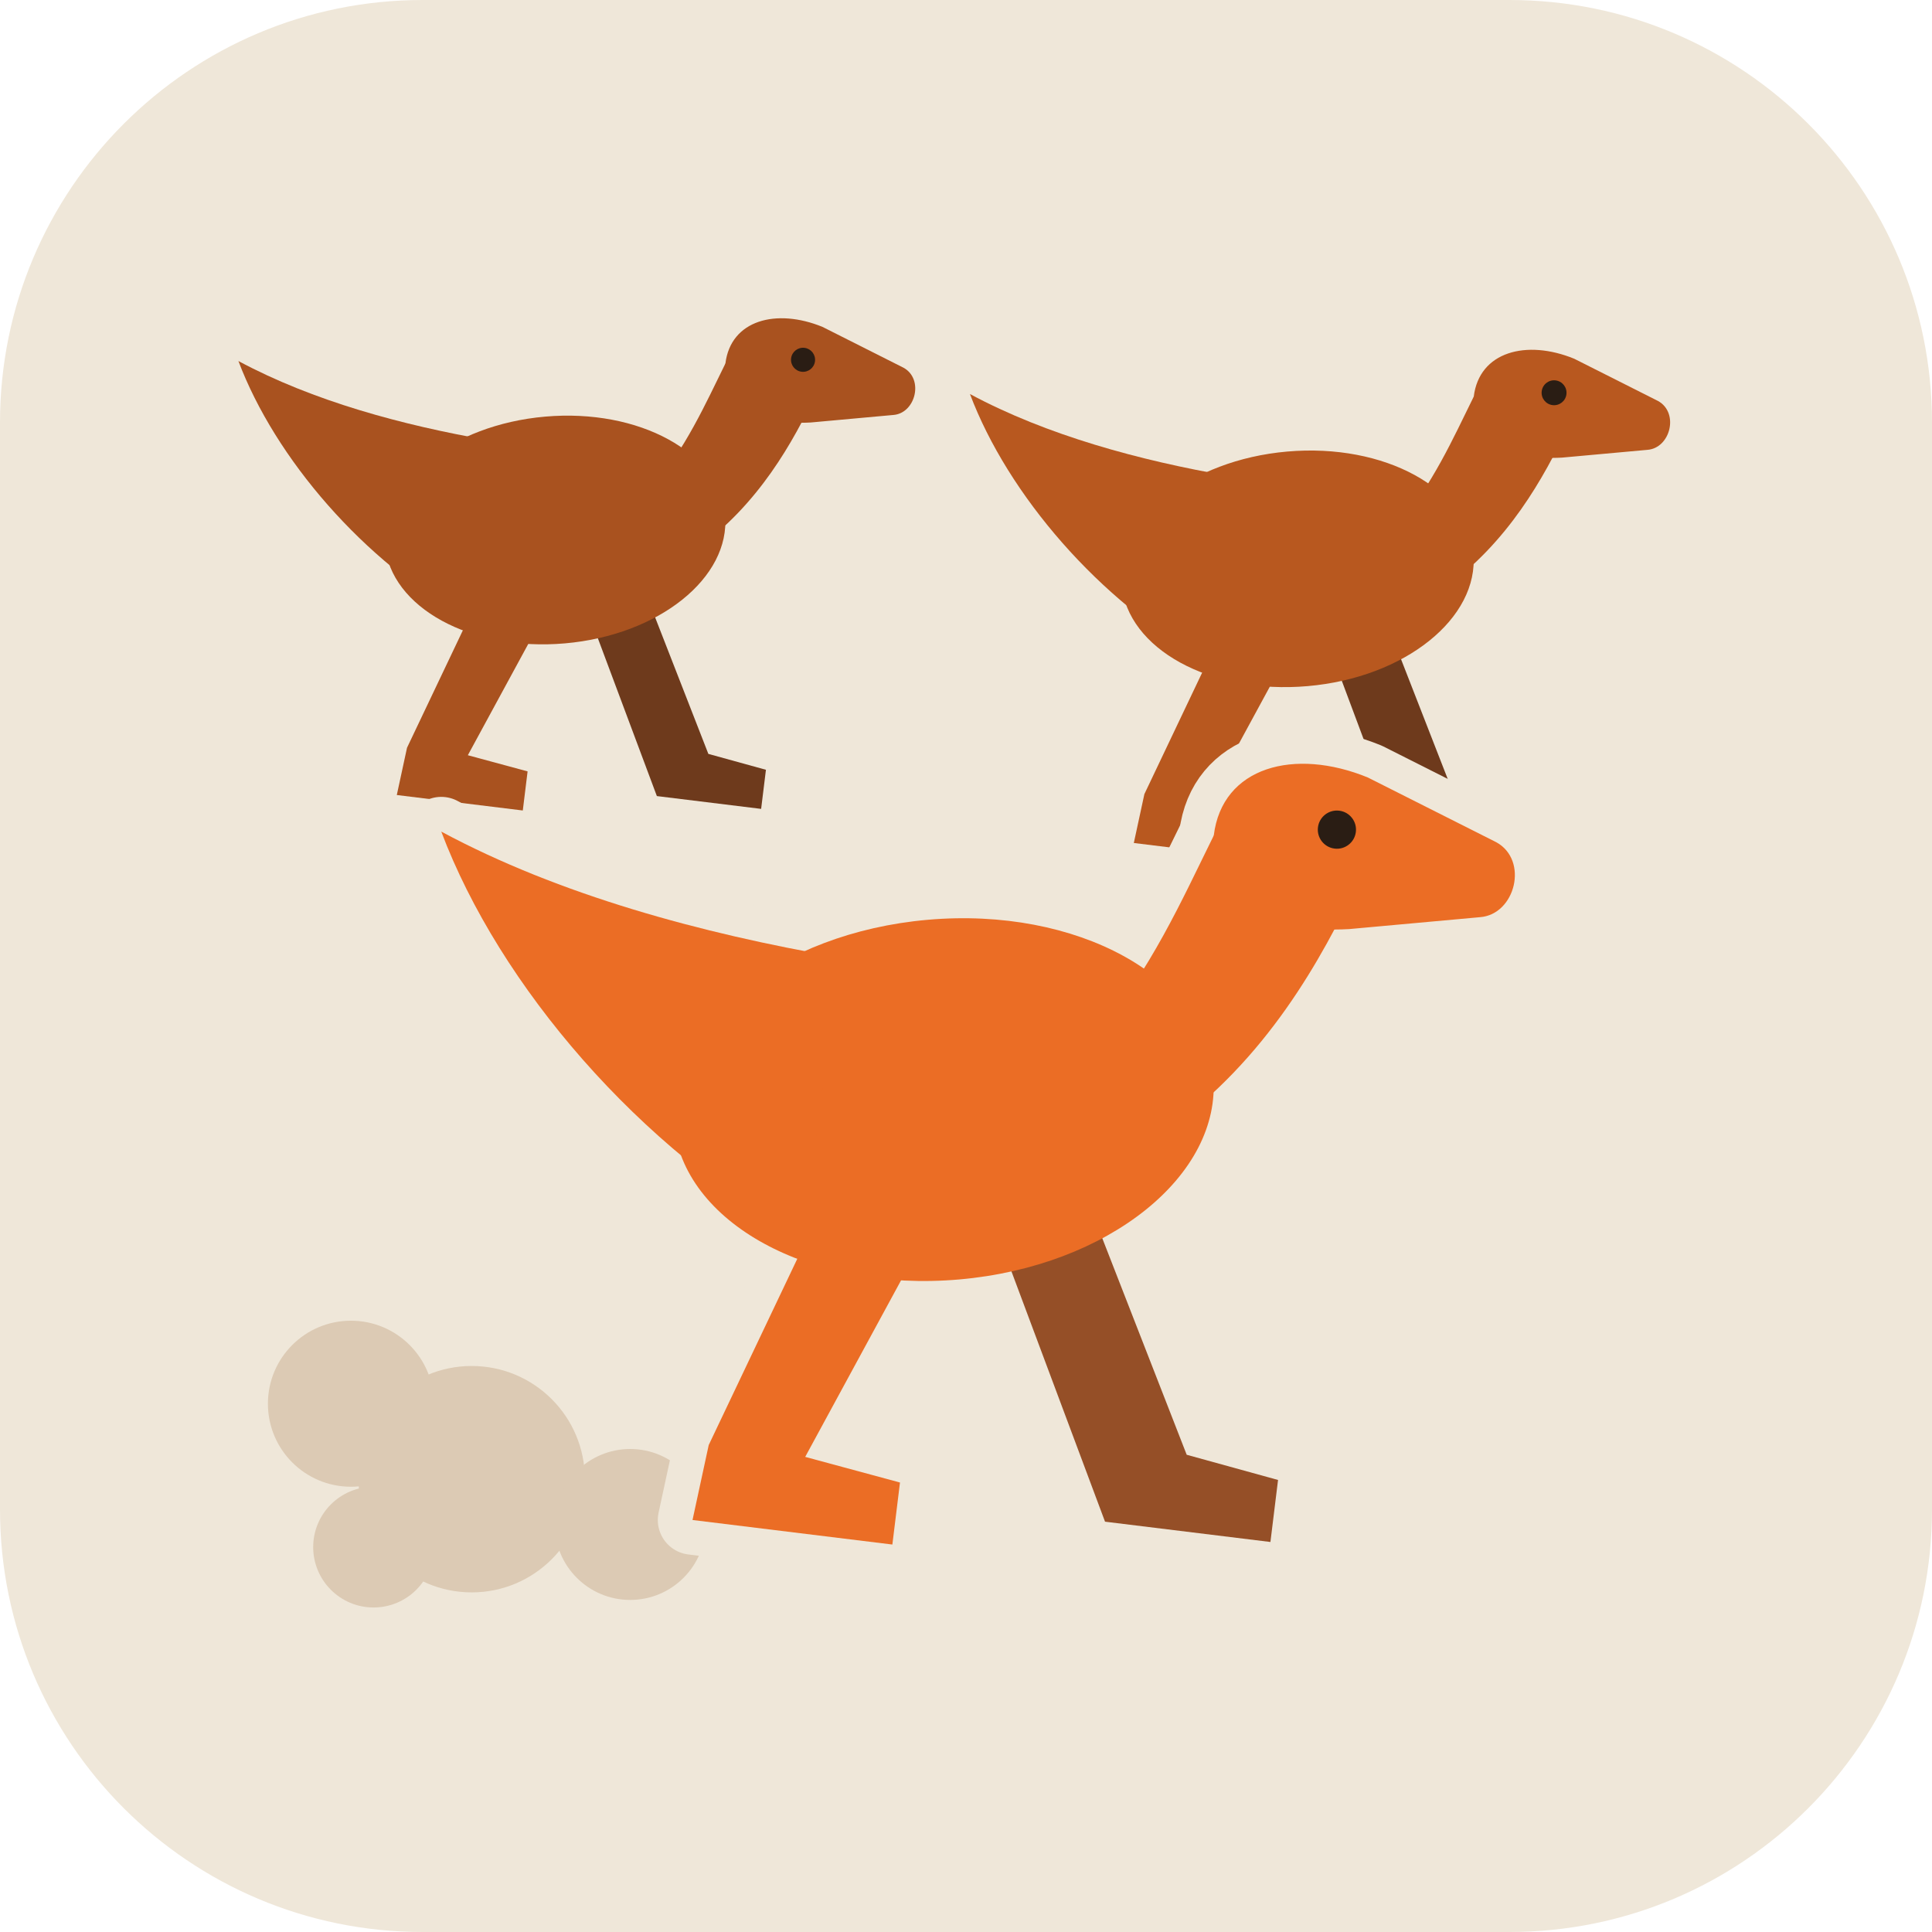
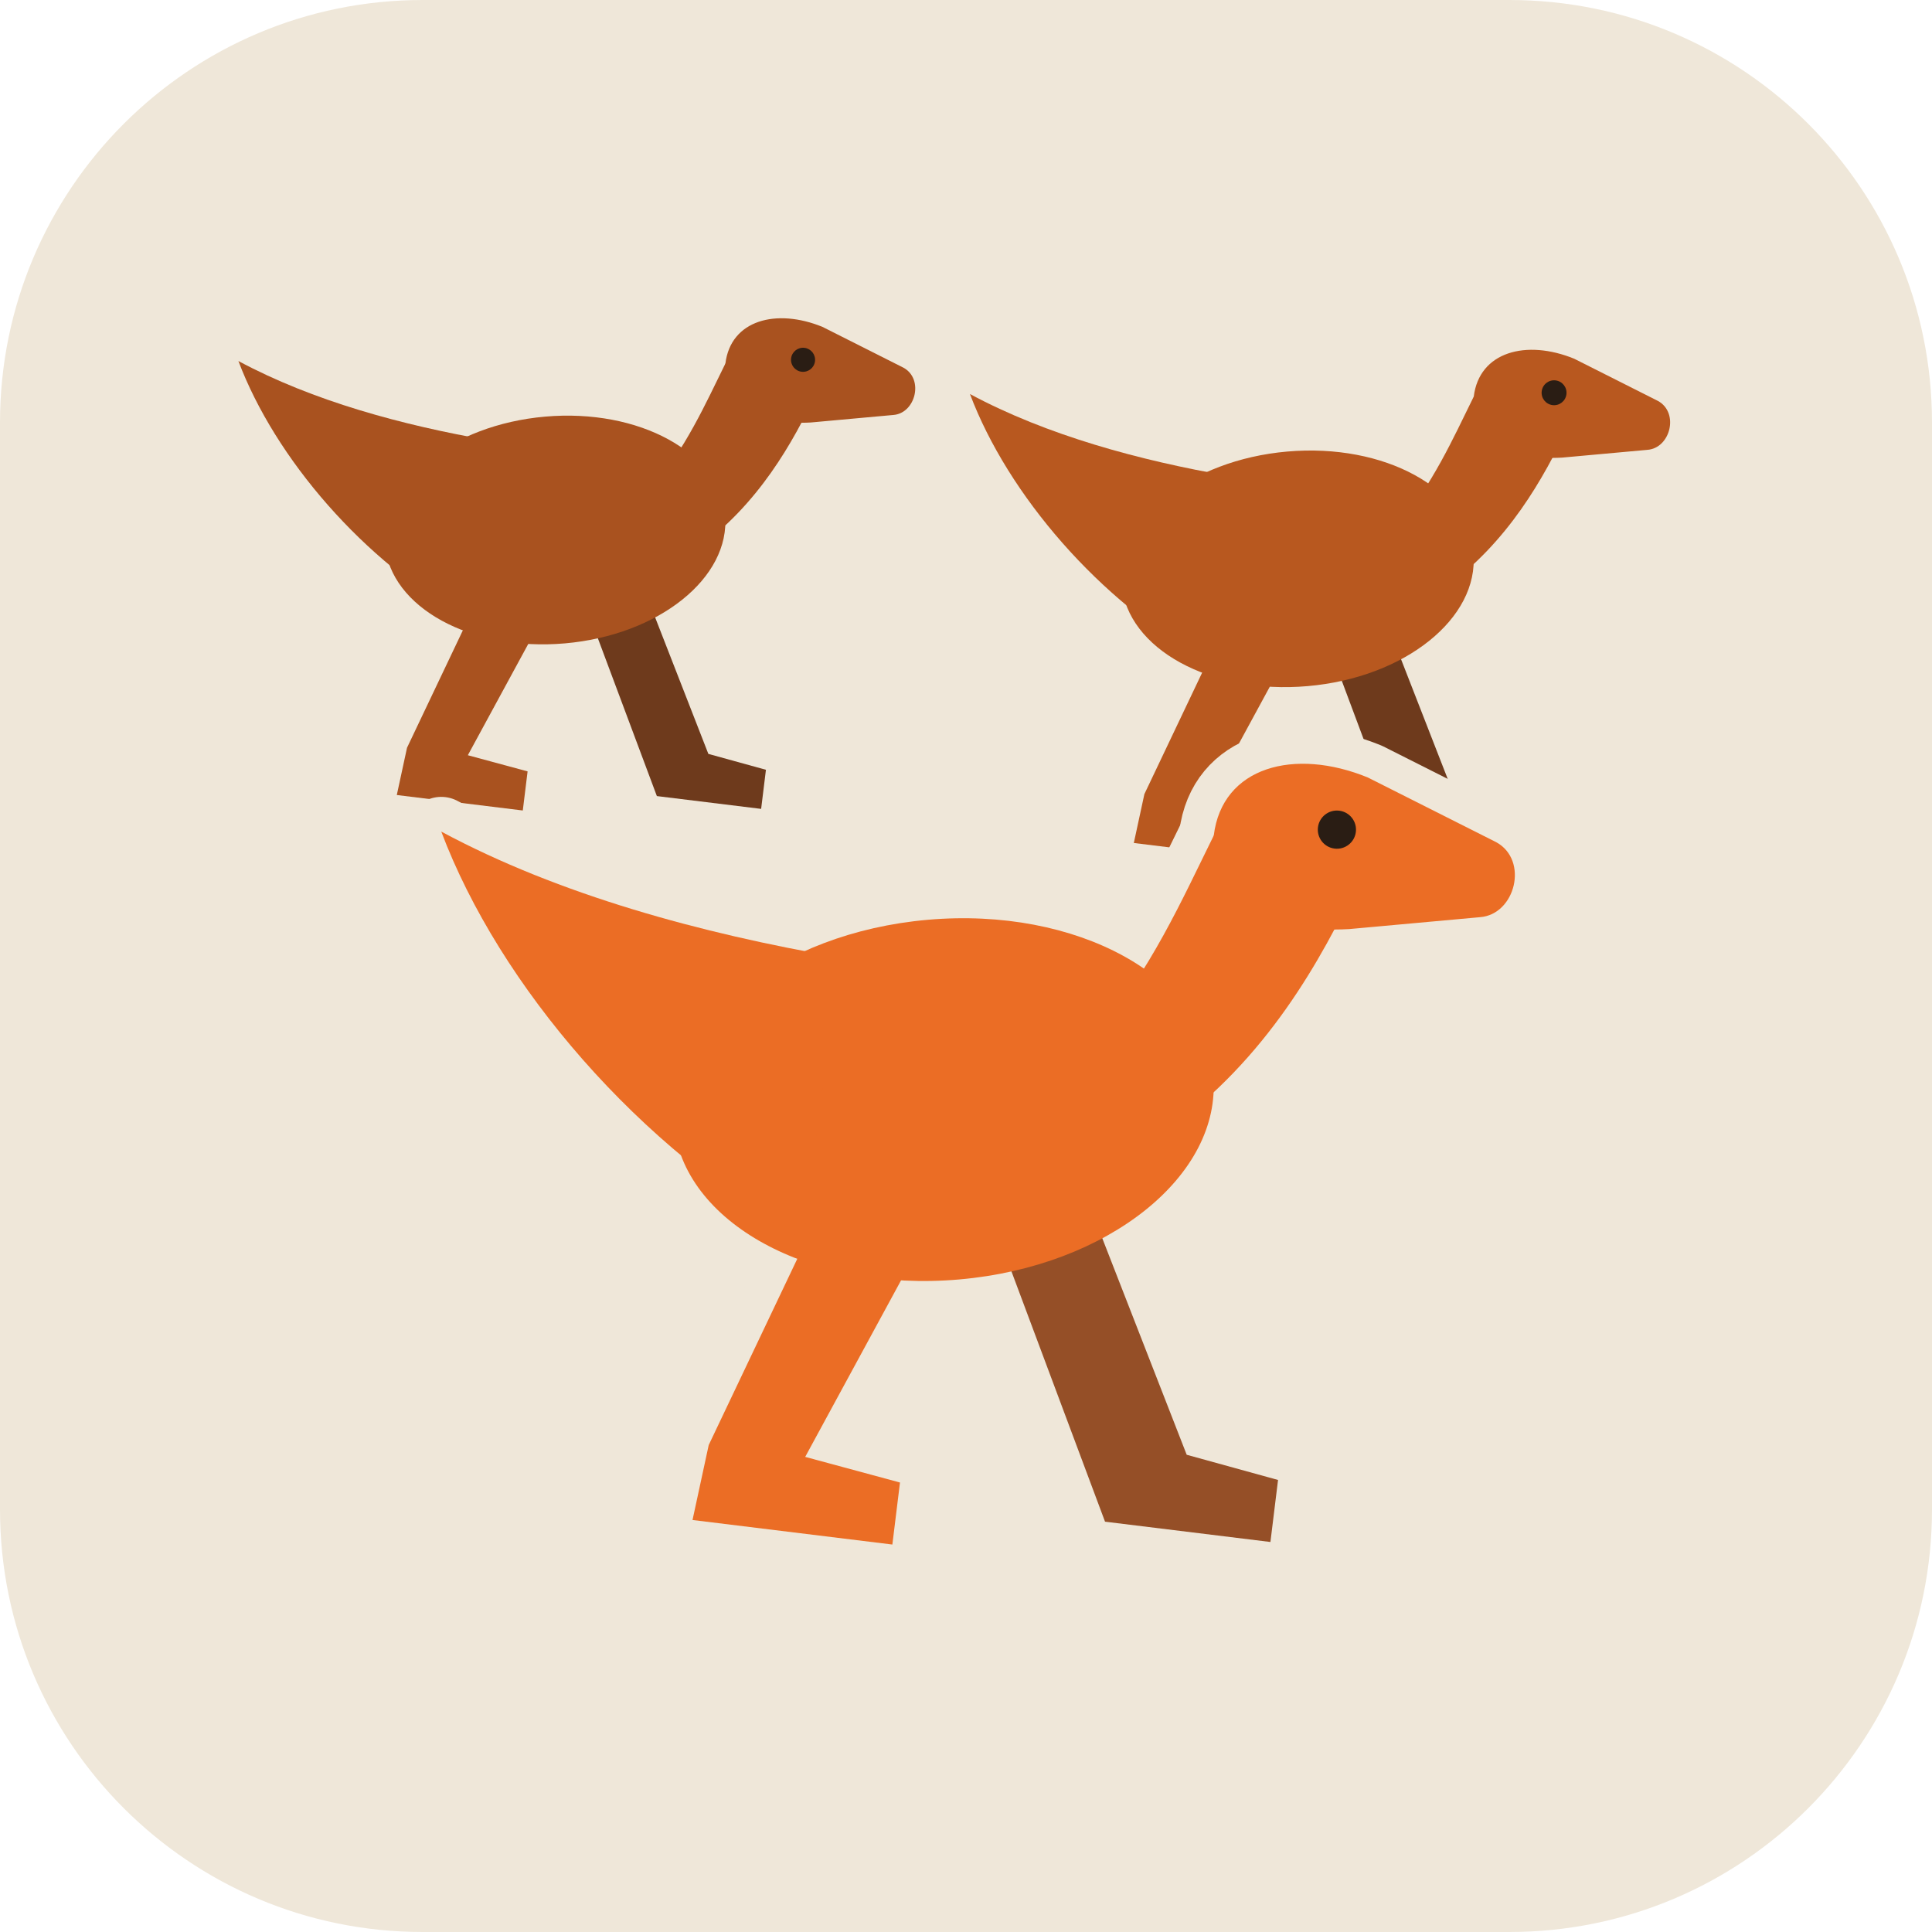
<svg xmlns="http://www.w3.org/2000/svg" viewBox="0 0 512 512">
  <defs>
    <path id="far" d="M182 143 L217 208 L244 212 L244 230 L196 230 L158 157 Z" />
    <g id="near">
      <ellipse cx="135" cy="115" rx="78" ry="52" transform="rotate(-12 135 115)" />
      <path d="M100 78 C60 76 18 70 -18 56 C4 98 50 140 100 160 Z" />
      <path d="M176 92 C190 70 196 50 203 30 L246 38 C238 62 226 92 200 116 Z" />
      <path d="M203 30 C203 10 223 2 245 8 L284 22 C294 26 292 42 282 44 L245 52 C223 56 203 50 203 30 Z" />
      <path d="M106 144 L134 156 L108 222 L136 226 L136 244 L78 244 L80 222 Z" />
    </g>
    <g id="outline" fill="#EFE7D9" stroke="#EFE7D9" stroke-width="20" stroke-linejoin="round">
      <use href="#far" />
      <use href="#near" />
    </g>
    <circle id="eye" cx="238" cy="24" r="5.5" fill="#2A1D14" />
  </defs>
  <rect width="512" height="512" rx="112" fill="#EFE7D9" />
-   <g fill="#DCCAB4">
-     <circle cx="93" cy="372" r="22" />
-     <circle cx="125" cy="392" r="30" />
-     <circle cx="167" cy="404" r="20" />
-     <circle cx="99" cy="410" r="16" />
-   </g>
  <g transform="translate(67 74) scale(0.58) rotate(7 140 140)">
    <use href="#far" fill="#6E3A1C" />
    <use href="#near" fill="#A9521F" />
    <use href="#eye" />
  </g>
  <g transform="translate(261 82) scale(0.6) rotate(7 140 140)">
    <use href="#outline" />
    <use href="#far" fill="#6E3A1C" />
    <use href="#near" fill="#B8581F" />
    <use href="#eye" />
  </g>
  <g transform="translate(123 186) scale(0.92) rotate(7 140 140)">
    <use href="#outline" />
    <use href="#far" fill="#954F27" />
    <use href="#near" fill="#EB6D25" />
    <use href="#eye" />
  </g>
</svg>
